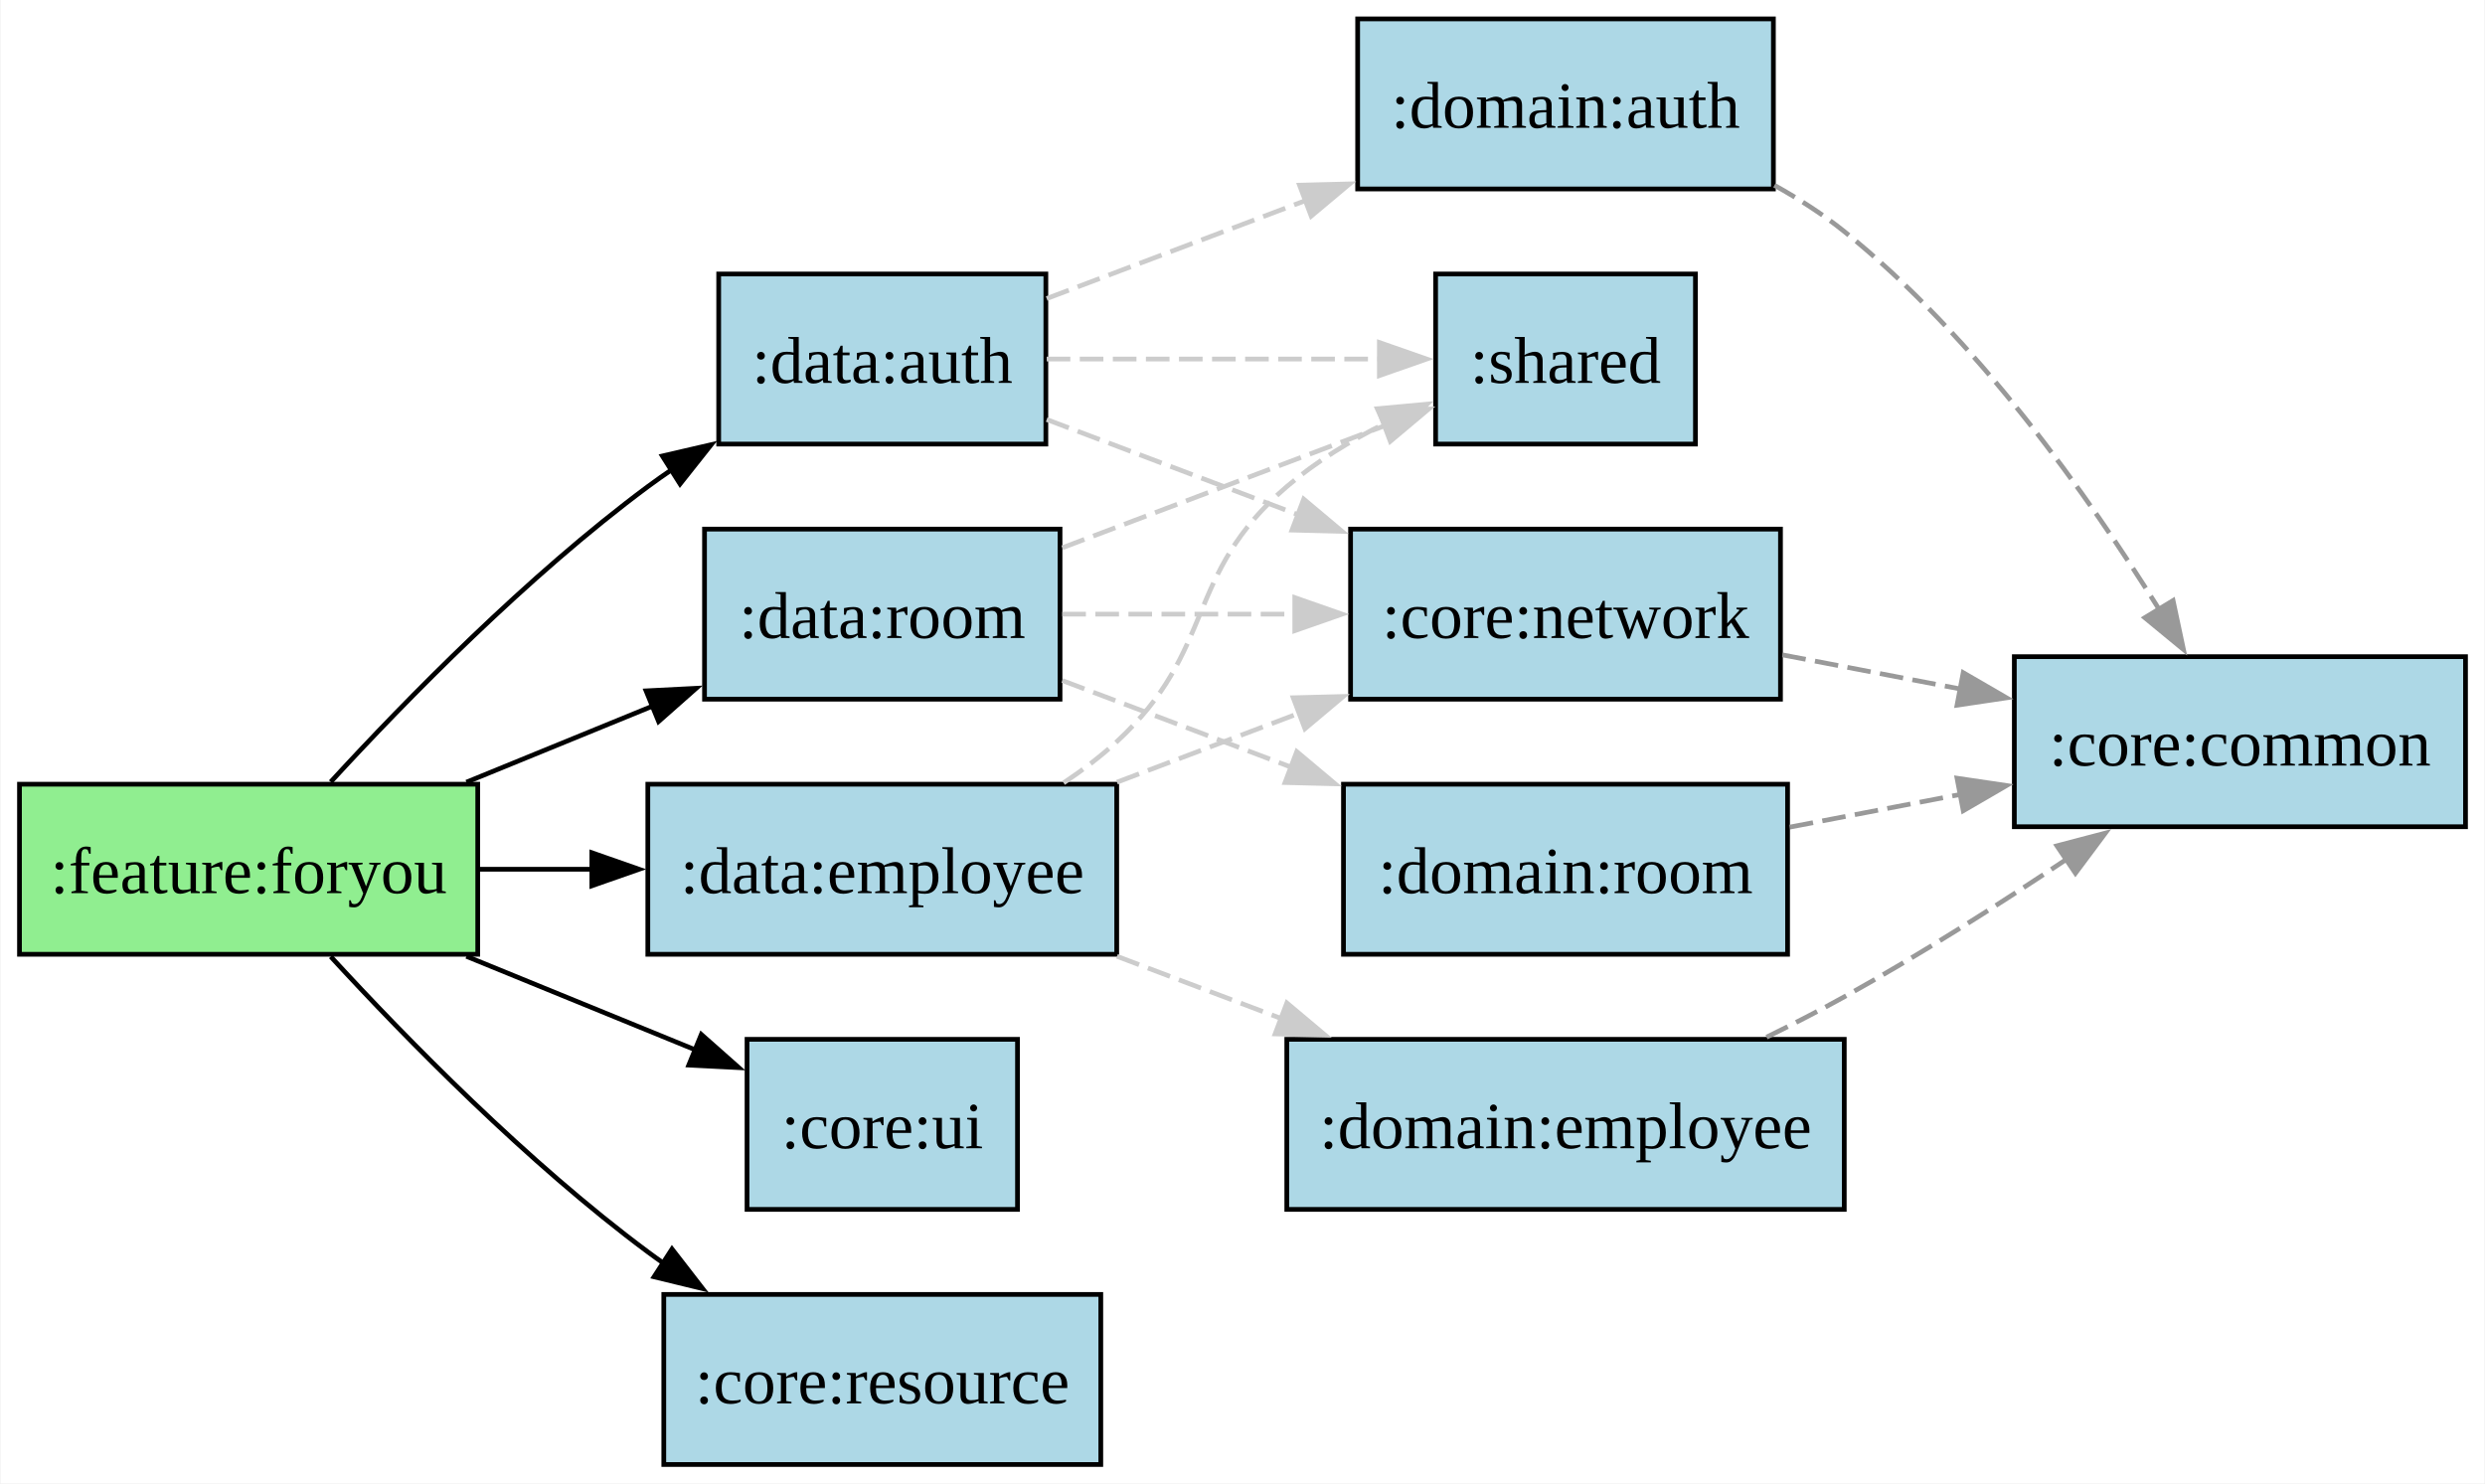
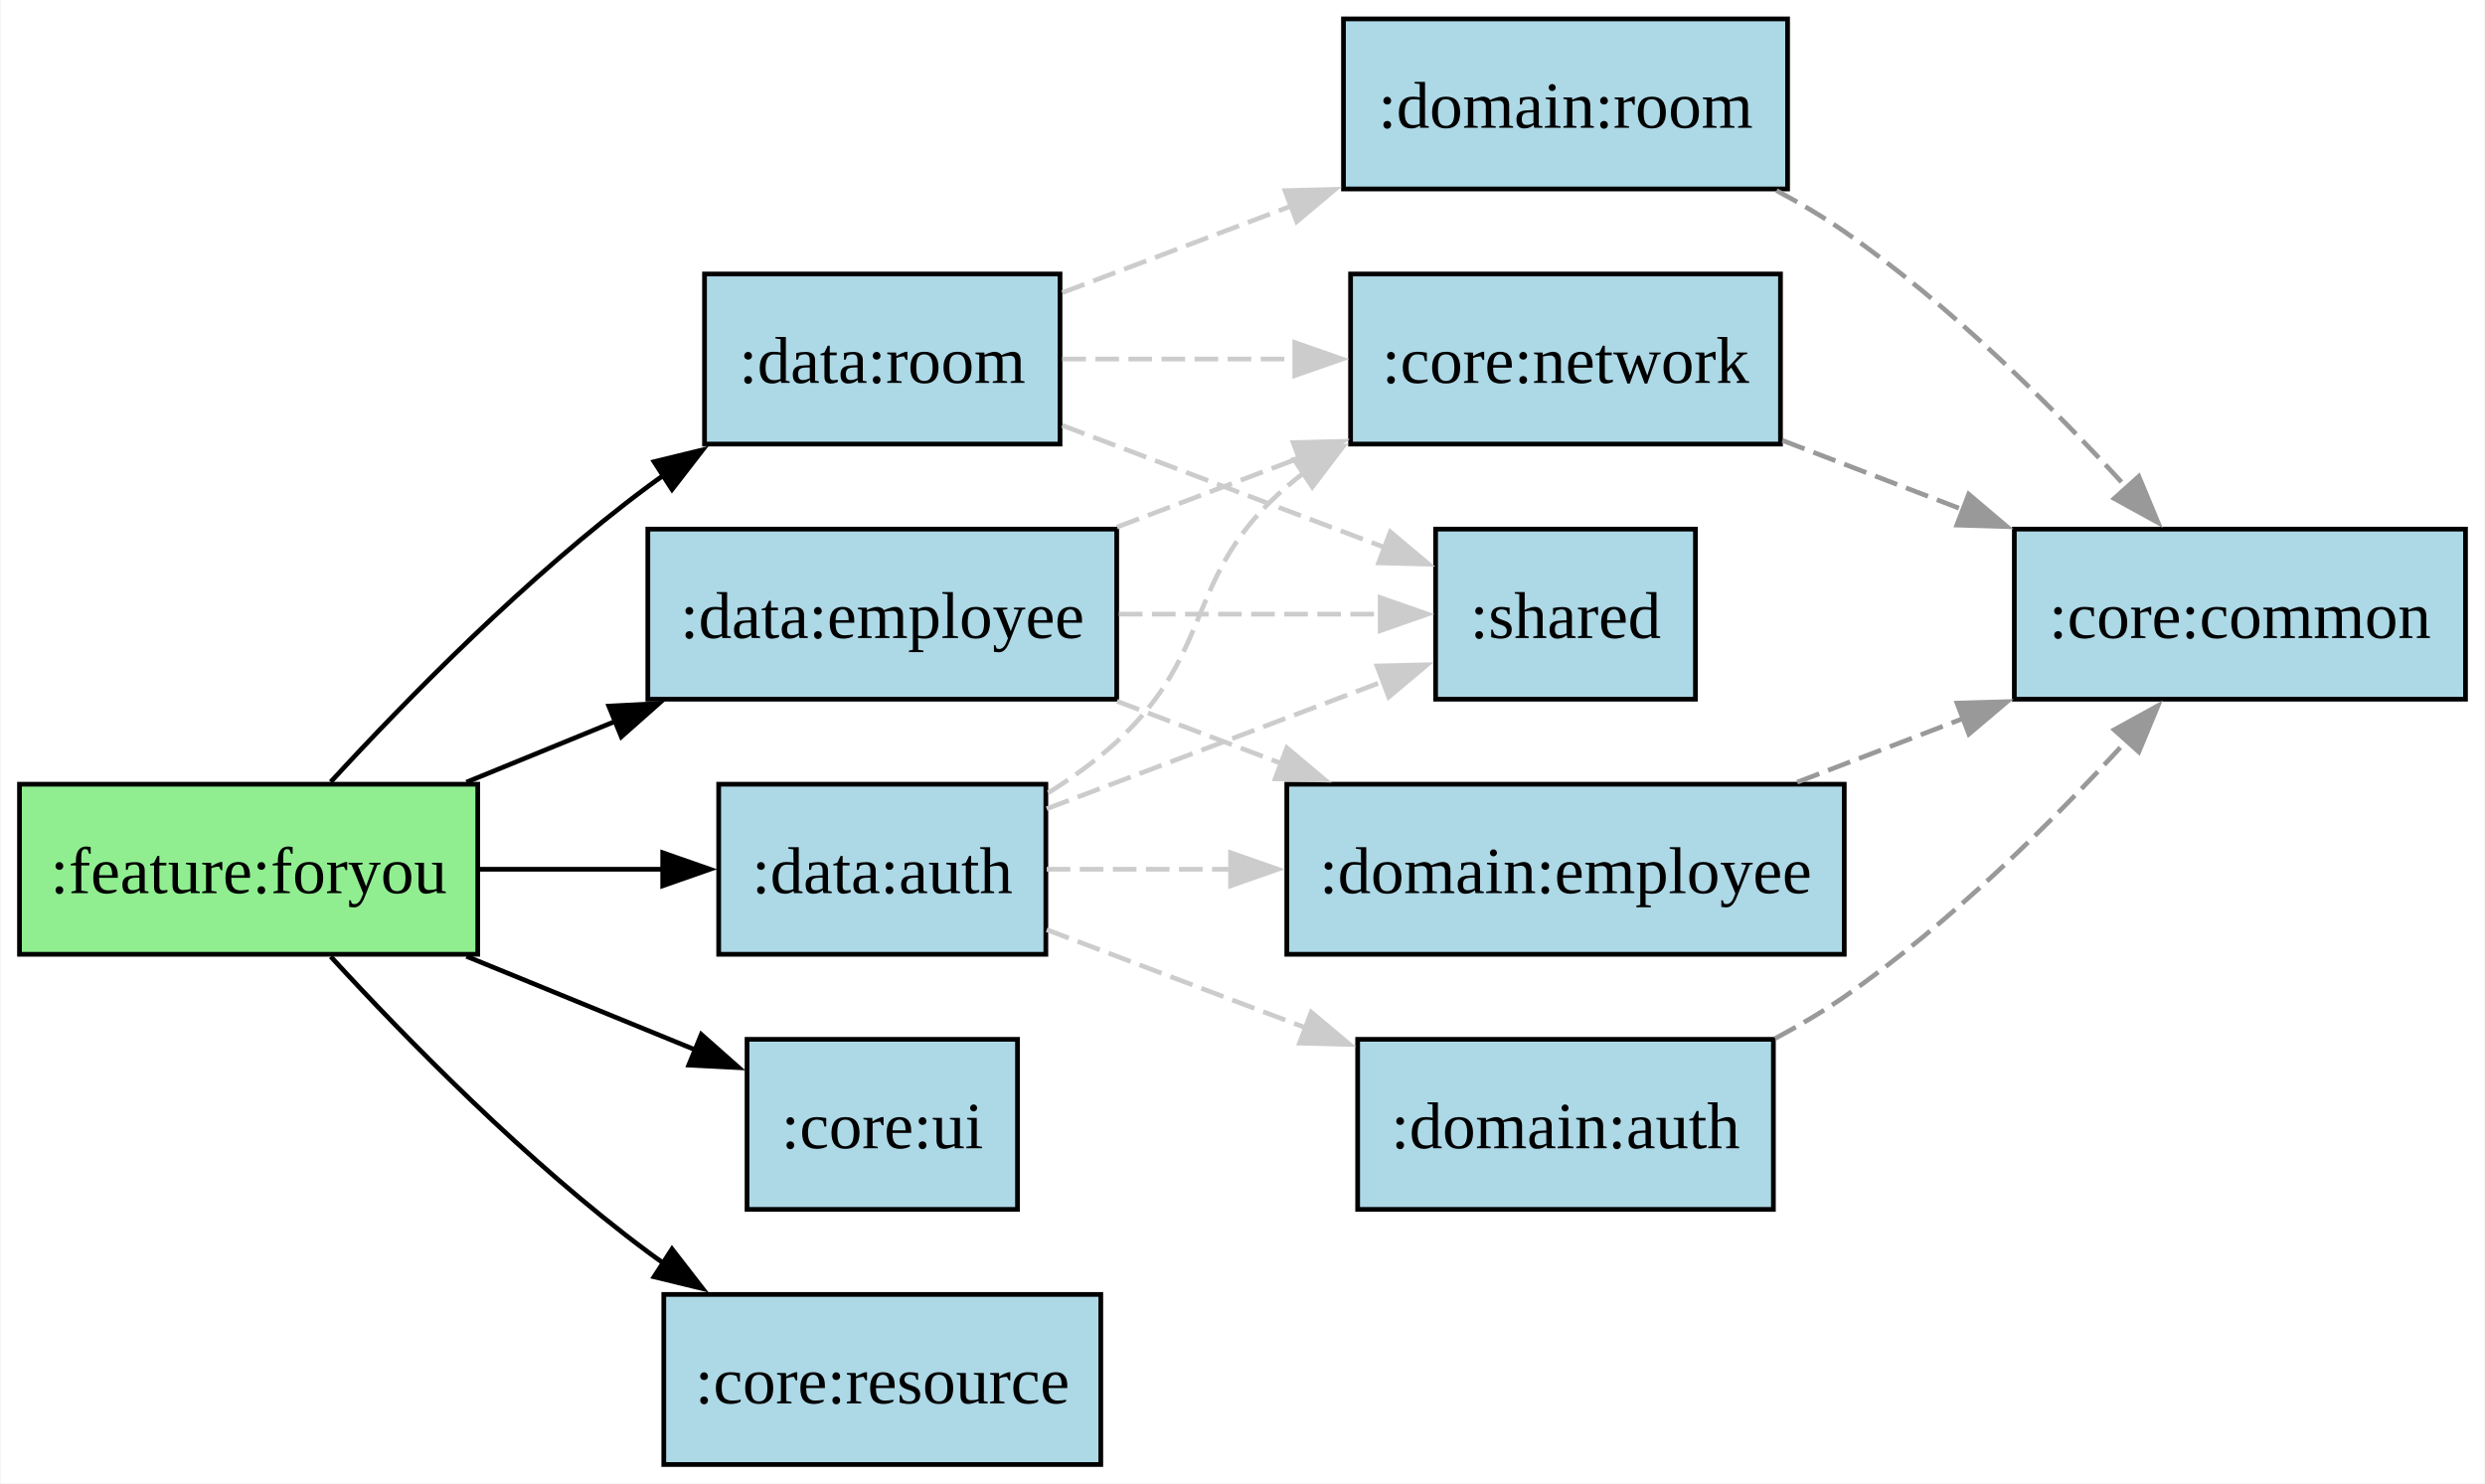
<svg xmlns="http://www.w3.org/2000/svg" width="526pt" height="314pt" viewBox="0 0 525.75 314">
  <g class="graph">
    <path fill="#fff" d="M0 314V0h525.75v314z" />
    <g class="node">
      <path fill="#90ee90" stroke="#000" d="M101 166H4v36h97z" />
      <text x="48.5" y="-120.95" font-family="Times New Roman,serif" font-size="14" text-anchor="middle" transform="translate(4 310)">:feature:foryou</text>
    </g>
    <g class="node">
-       <path fill="#add8e6" stroke="#000" d="M224.25 112H149v36h75.25z" />
-       <text x="182.62" y="-174.95" font-family="Times New Roman,serif" font-size="14" text-anchor="middle" transform="translate(4 310)">:data:room</text>
+       <path fill="#add8e6" stroke="#000" d="M224.25 58H149v36h75.25z" />
+       <text x="182.62" y="-228.95" font-family="Times New Roman,serif" font-size="14" text-anchor="middle" transform="translate(4 310)">:data:room</text>
    </g>
    <g stroke="#000" class="edge">
-       <path fill="none" d="M98.6 165.57c12.73-5.21 26.62-10.88 39.49-16.14" />
-       <path d="m136.63 146.24 10.59-.54-7.94 7.02z" />
+       <path fill="none" d="M69.88 165.51C85.9 148.08 111.54 121.9 137 103c1.13-.84 2.3-1.68 3.48-2.5" />
+       <path d="m138.32 97.73 10.29-2.5-6.49 8.38z" />
    </g>
    <g class="node">
-       <path fill="#add8e6" stroke="#000" d="M221.25 58H152v36h69.25z" />
-       <text x="182.62" y="-228.95" font-family="Times New Roman,serif" font-size="14" text-anchor="middle" transform="translate(4 310)">:data:auth</text>
+       <path fill="#add8e6" stroke="#000" d="M221.25 166H152v36h69.25z" />
+       <text x="182.62" y="-120.95" font-family="Times New Roman,serif" font-size="14" text-anchor="middle" transform="translate(4 310)">:data:auth</text>
    </g>
    <g stroke="#000" class="edge">
-       <path fill="none" d="M69.88 165.51C85.9 148.08 111.54 121.9 137 103c1.72-1.27 3.5-2.53 5.32-3.76" />
-       <path d="m140.08 96.52 10.33-2.39-6.59 8.31z" />
+       <path fill="none" d="M101.2 184h39.23" />
+       <path d="m140.15 180.5 10 3.5-10 3.5z" />
    </g>
    <g class="node">
      <path fill="#add8e6" stroke="#000" d="M215.25 220H158v36h57.25z" />
      <text x="182.62" y="-66.95" font-family="Times New Roman,serif" font-size="14" text-anchor="middle" transform="translate(4 310)">:core:ui</text>
    </g>
    <g stroke="#000" class="edge">
      <path fill="none" d="M98.6 202.43c15.76 6.44 33.3 13.61 48.48 19.81" />
      <path d="m148.32 218.97 7.93 7.02-10.58-.54z" />
    </g>
    <g class="node">
-       <path fill="#add8e6" stroke="#000" d="M236.25 166H137v36h99.25z" />
-       <text x="182.62" y="-120.95" font-family="Times New Roman,serif" font-size="14" text-anchor="middle" transform="translate(4 310)">:data:employee</text>
+       <path fill="#add8e6" stroke="#000" d="M236.25 112H137v36h99.25z" />
+       <text x="182.62" y="-174.95" font-family="Times New Roman,serif" font-size="14" text-anchor="middle" transform="translate(4 310)">:data:employee</text>
    </g>
    <g stroke="#000" class="edge">
-       <path fill="none" d="M101.2 184h24.15" />
-       <path d="m125.15 180.5 10 3.5-10 3.5z" />
+       <path fill="none" d="M98.6 165.57c10.2-4.17 21.15-8.65 31.72-12.97" />
+       <path d="m128.75 149.47 10.58-.55-7.94 7.03z" />
    </g>
    <g class="node">
      <path fill="#add8e6" stroke="#000" d="M232.88 274h-92.5v36h92.5z" />
      <text x="182.62" y="-12.95" font-family="Times New Roman,serif" font-size="14" text-anchor="middle" transform="translate(4 310)">:core:resource</text>
    </g>
    <g stroke="#000" class="edge">
      <path fill="none" d="M69.88 202.49C85.9 219.92 111.54 246.1 137 265c1.13.84 2.3 1.68 3.48 2.5" />
      <path d="m142.12 264.39 6.49 8.38-10.29-2.5z" />
    </g>
    <g class="node">
-       <path fill="#add8e6" stroke="#000" d="M358.75 58h-55v36h55z" />
-       <text x="327.25" y="-228.95" font-family="Times New Roman,serif" font-size="14" text-anchor="middle" transform="translate(4 310)">:shared</text>
+       <path fill="#add8e6" stroke="#000" d="M358.75 112h-55v36h55z" />
+       <text x="327.25" y="-174.95" font-family="Times New Roman,serif" font-size="14" text-anchor="middle" transform="translate(4 310)">:shared</text>
    </g>
    <g stroke="#ccc" class="edge">
-       <path fill="none" stroke-dasharray="5,2" d="M224.73 115.95c21.08-7.98 47.4-17.94 68.47-25.92" />
-       <path fill="#ccc" d="m291.69 86.86 10.59-.27-8.12 6.82z" />
+       <path fill="none" stroke-dasharray="5,2" d="M224.73 90.05c21.08 7.98 47.4 17.94 68.47 25.92" />
+       <path fill="#ccc" d="m294.16 112.59 8.12 6.82-10.59-.27z" />
    </g>
    <g class="node">
-       <path fill="#add8e6" stroke="#000" d="M376.75 112h-91v36h91z" />
-       <text x="327.25" y="-174.95" font-family="Times New Roman,serif" font-size="14" text-anchor="middle" transform="translate(4 310)">:core:network</text>
+       <path fill="#add8e6" stroke="#000" d="M376.75 58h-91v36h91z" />
+       <text x="327.25" y="-228.95" font-family="Times New Roman,serif" font-size="14" text-anchor="middle" transform="translate(4 310)">:core:network</text>
    </g>
    <g stroke="#ccc" class="edge">
-       <path fill="none" stroke-dasharray="5,2" d="M224.73 130h49.46" />
-       <path fill="#ccc" d="m273.94 126.5 10 3.5-10 3.5z" />
+       <path fill="none" stroke-dasharray="5,2" d="M224.73 76h49.46" />
+       <path fill="#ccc" d="m273.94 72.5 10 3.5-10 3.5z" />
    </g>
    <g class="node">
-       <path fill="#add8e6" stroke="#000" d="M378.25 166h-94v36h94z" />
-       <text x="327.25" y="-120.95" font-family="Times New Roman,serif" font-size="14" text-anchor="middle" transform="translate(4 310)">:domain:room</text>
+       <path fill="#add8e6" stroke="#000" d="M378.25 4h-94v36h94z" />
+       <text x="327.25" y="-282.95" font-family="Times New Roman,serif" font-size="14" text-anchor="middle" transform="translate(4 310)">:domain:room</text>
    </g>
    <g stroke="#ccc" class="edge">
-       <path fill="none" stroke-dasharray="5,2" d="M224.73 144.05c14.82 5.61 32.24 12.2 48.6 18.4" />
-       <path fill="#ccc" d="m274.36 159.1 8.11 6.81-10.59-.27z" />
+       <path fill="none" stroke-dasharray="5,2" d="M224.73 61.95c14.82-5.61 32.24-12.2 48.6-18.4" />
+       <path fill="#ccc" d="m271.88 40.36 10.59-.27-8.11 6.81z" />
    </g>
    <g stroke="#ccc" class="edge">
-       <path fill="none" stroke-dasharray="5,2" d="M221.43 76h70.66" />
-       <path fill="#ccc" d="m291.85 72.5 10 3.5-10 3.5z" />
+       <path fill="none" stroke-dasharray="5,2" d="M221.43 171.2c21.42-8.11 49.15-18.61 71.26-26.98" />
+       <path fill="#ccc" d="m291.35 140.98 10.6-.26-8.12 6.81z" />
    </g>
    <g stroke="#ccc" class="edge">
-       <path fill="none" stroke-dasharray="5,2" d="M221.43 88.8c15.9 6.02 35.28 13.35 53.25 20.16" />
-       <path fill="#ccc" d="m275.83 105.65 8.11 6.82-10.59-.27z" />
+       <path fill="none" stroke-dasharray="5,2" d="M221.75 167.82c5.14-3.2 10.17-6.83 14.5-10.82 21.21-19.55 14.11-35.21 36-54a79 79 0 0 1 3.85-3.09" />
+       <path fill="#ccc" d="m273.79 97.25 10.27-2.61-6.41 8.44z" />
    </g>
    <g class="node">
-       <path fill="#add8e6" stroke="#000" d="M375.25 4h-88v36h88z" />
-       <text x="327.25" y="-282.95" font-family="Times New Roman,serif" font-size="14" text-anchor="middle" transform="translate(4 310)">:domain:auth</text>
+       <path fill="#add8e6" stroke="#000" d="M375.25 220h-88v36h88z" />
+       <text x="327.25" y="-66.95" font-family="Times New Roman,serif" font-size="14" text-anchor="middle" transform="translate(4 310)">:domain:auth</text>
    </g>
    <g stroke="#ccc" class="edge">
-       <path fill="none" stroke-dasharray="5,2" d="M221.43 63.2c16.38-6.2 36.47-13.81 54.9-20.79" />
-       <path fill="#ccc" d="m274.95 39.2 10.59-.27-8.12 6.81z" />
+       <path fill="none" stroke-dasharray="5,2" d="M221.43 196.8c16.38 6.2 36.47 13.81 54.9 20.79" />
+       <path fill="#ccc" d="m277.42 214.26 8.12 6.81-10.59-.27z" />
    </g>
    <g class="node">
-       <path fill="#add8e6" stroke="#000" d="M521.75 139h-95.5v36h95.5z" />
-       <text x="470" y="-147.95" font-family="Times New Roman,serif" font-size="14" text-anchor="middle" transform="translate(4 310)">:core:common</text>
+       <path fill="#add8e6" stroke="#000" d="M390.25 166h-118v36h118z" />
+       <text x="327.25" y="-120.95" font-family="Times New Roman,serif" font-size="14" text-anchor="middle" transform="translate(4 310)">:domain:employee</text>
+     </g>
+     <g stroke="#ccc" class="edge">
+       <path fill="none" stroke-dasharray="5,2" d="M221.43 184h39.07" />
+       <path fill="#ccc" d="m260.35 180.5 10 3.5-10 3.5z" />
+     </g>
+     <g class="node">
+       <path fill="#add8e6" stroke="#000" d="M521.75 112h-95.5v36h95.5z" />
+       <text x="470" y="-174.95" font-family="Times New Roman,serif" font-size="14" text-anchor="middle" transform="translate(4 310)">:core:common</text>
    </g>
    <g stroke="#999" class="edge">
-       <path fill="none" stroke-dasharray="5,2" d="M377.17 138.62c12.07 2.31 25.3 4.85 37.97 7.28" />
-       <path fill="#999" d="m415.43 142.39 9.17 5.32-10.48 1.56z" />
+       <path fill="none" stroke-dasharray="5,2" d="M377.17 93.23c12.19 4.68 25.57 9.81 38.35 14.72" />
+       <path fill="#999" d="m416.59 104.61 8.08 6.85-10.59-.32z" />
    </g>
    <g stroke="#ccc" class="edge">
-       <path fill="none" stroke-dasharray="5,2" d="M225.01 165.71c3.99-2.66 7.83-5.57 11.24-8.71 21.21-19.55 14.11-35.21 36-54 6.13-5.26 13.46-9.71 20.81-13.39" />
-       <path fill="#ccc" d="m291.41 86.52 10.56-.97-7.65 7.34z" />
+       <path fill="none" stroke-dasharray="5,2" d="M236.71 130h55.6" />
+       <path fill="#ccc" d="m292.02 126.5 10 3.5-10 3.5z" />
    </g>
    <g stroke="#ccc" class="edge">
-       <path fill="none" stroke-dasharray="5,2" d="M236.31 165.57c12.48-4.73 26-9.85 38.78-14.69" />
-       <path fill="#ccc" d="m273.61 147.7 10.59-.27-8.11 6.82z" />
-     </g>
-     <g class="node">
-       <path fill="#add8e6" stroke="#000" d="M390.25 220h-118v36h118z" />
-       <text x="327.25" y="-66.95" font-family="Times New Roman,serif" font-size="14" text-anchor="middle" transform="translate(4 310)">:domain:employee</text>
+       <path fill="none" stroke-dasharray="5,2" d="M236.31 111.57c12.48-4.73 26-9.85 38.78-14.69" />
+       <path fill="#ccc" d="m273.61 93.7 10.59-.27-8.11 6.82z" />
    </g>
    <g stroke="#ccc" class="edge">
-       <path fill="none" stroke-dasharray="5,2" d="M236.31 202.43c11.24 4.26 23.33 8.83 34.96 13.24" />
-       <path fill="#ccc" d="m272.26 212.3 8.11 6.81-10.59-.26z" />
+       <path fill="none" stroke-dasharray="5,2" d="M236.31 148.43c11.24 4.26 23.33 8.83 34.96 13.24" />
+       <path fill="#ccc" d="m272.26 158.3 8.11 6.81-10.59-.26z" />
    </g>
    <g stroke="#999" class="edge">
-       <path fill="none" stroke-dasharray="5,2" d="M375.46 39.22c5.22 2.9 10.29 6.16 14.79 9.78 27.92 22.41 51.79 56.14 66.61 79.93" />
-       <path fill="#999" d="m459.85 127.12 2.2 10.36-8.18-6.73z" />
+       <path fill="none" stroke-dasharray="5,2" d="M375.6 219.83c5.09-2.72 10.08-5.67 14.65-8.83 22.39-15.49 44.24-37.25 59.86-54.32" />
+       <path fill="#999" d="m447.39 154.48 9.28-5.11-4.07 9.78z" />
    </g>
    <g stroke="#999" class="edge">
-       <path fill="none" stroke-dasharray="5,2" d="M373.8 219.54c5.59-2.74 11.21-5.63 16.45-8.54 15.84-8.8 32.7-19.53 47.03-29.1" />
-       <path fill="#999" d="m435.26 179.04 10.25-2.69-6.33 8.49z" />
+       <path fill="none" stroke-dasharray="5,2" d="M380.29 165.57c11.35-4.35 23.55-9.04 35.26-13.53" />
+       <path fill="#999" d="m414.12 148.84 10.59-.31-8.08 6.85z" />
    </g>
    <g stroke="#999" class="edge">
-       <path fill="none" stroke-dasharray="5,2" d="M378.73 175.08c11.65-2.23 24.28-4.65 36.41-6.98" />
-       <path fill="#999" d="m414.12 164.73 10.48 1.55-9.16 5.33z" />
+       <path fill="none" stroke-dasharray="5,2" d="M375.91 40.34c4.98 2.66 9.86 5.56 14.34 8.66 22.39 15.49 44.24 37.25 59.86 54.32" />
+       <path fill="#999" d="m452.6 100.85 4.07 9.78-9.28-5.11z" />
    </g>
  </g>
</svg>
